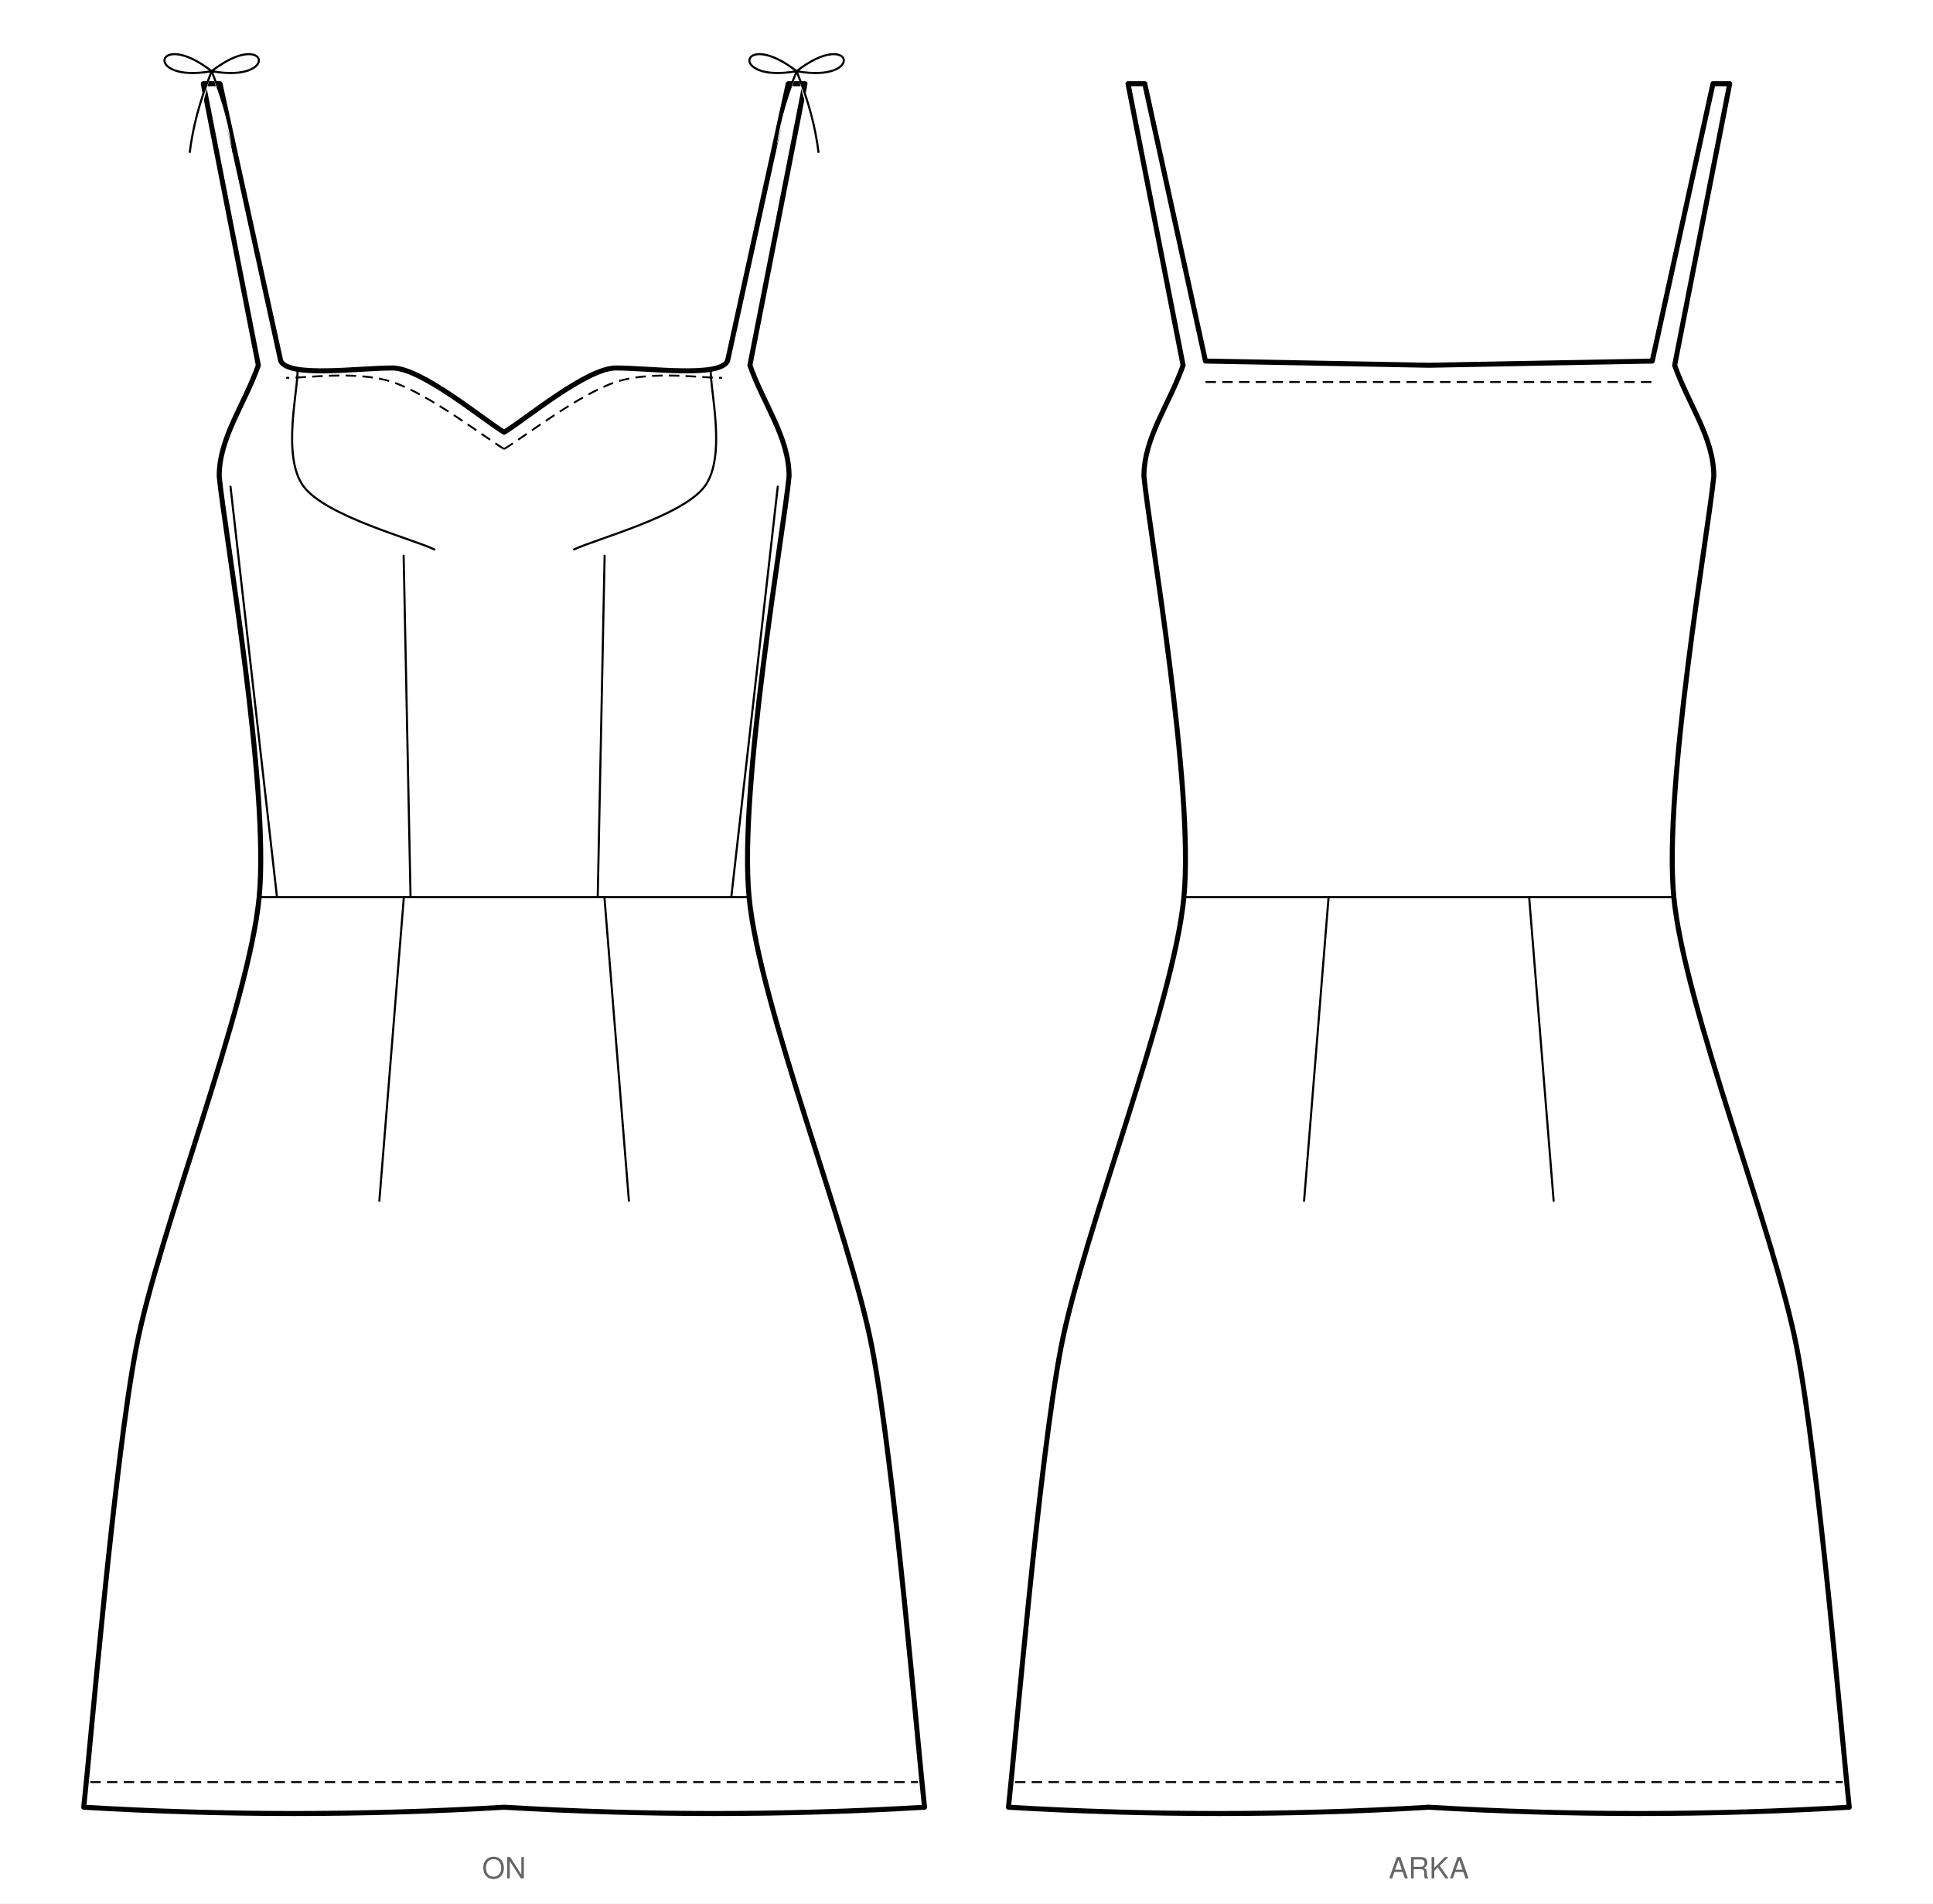
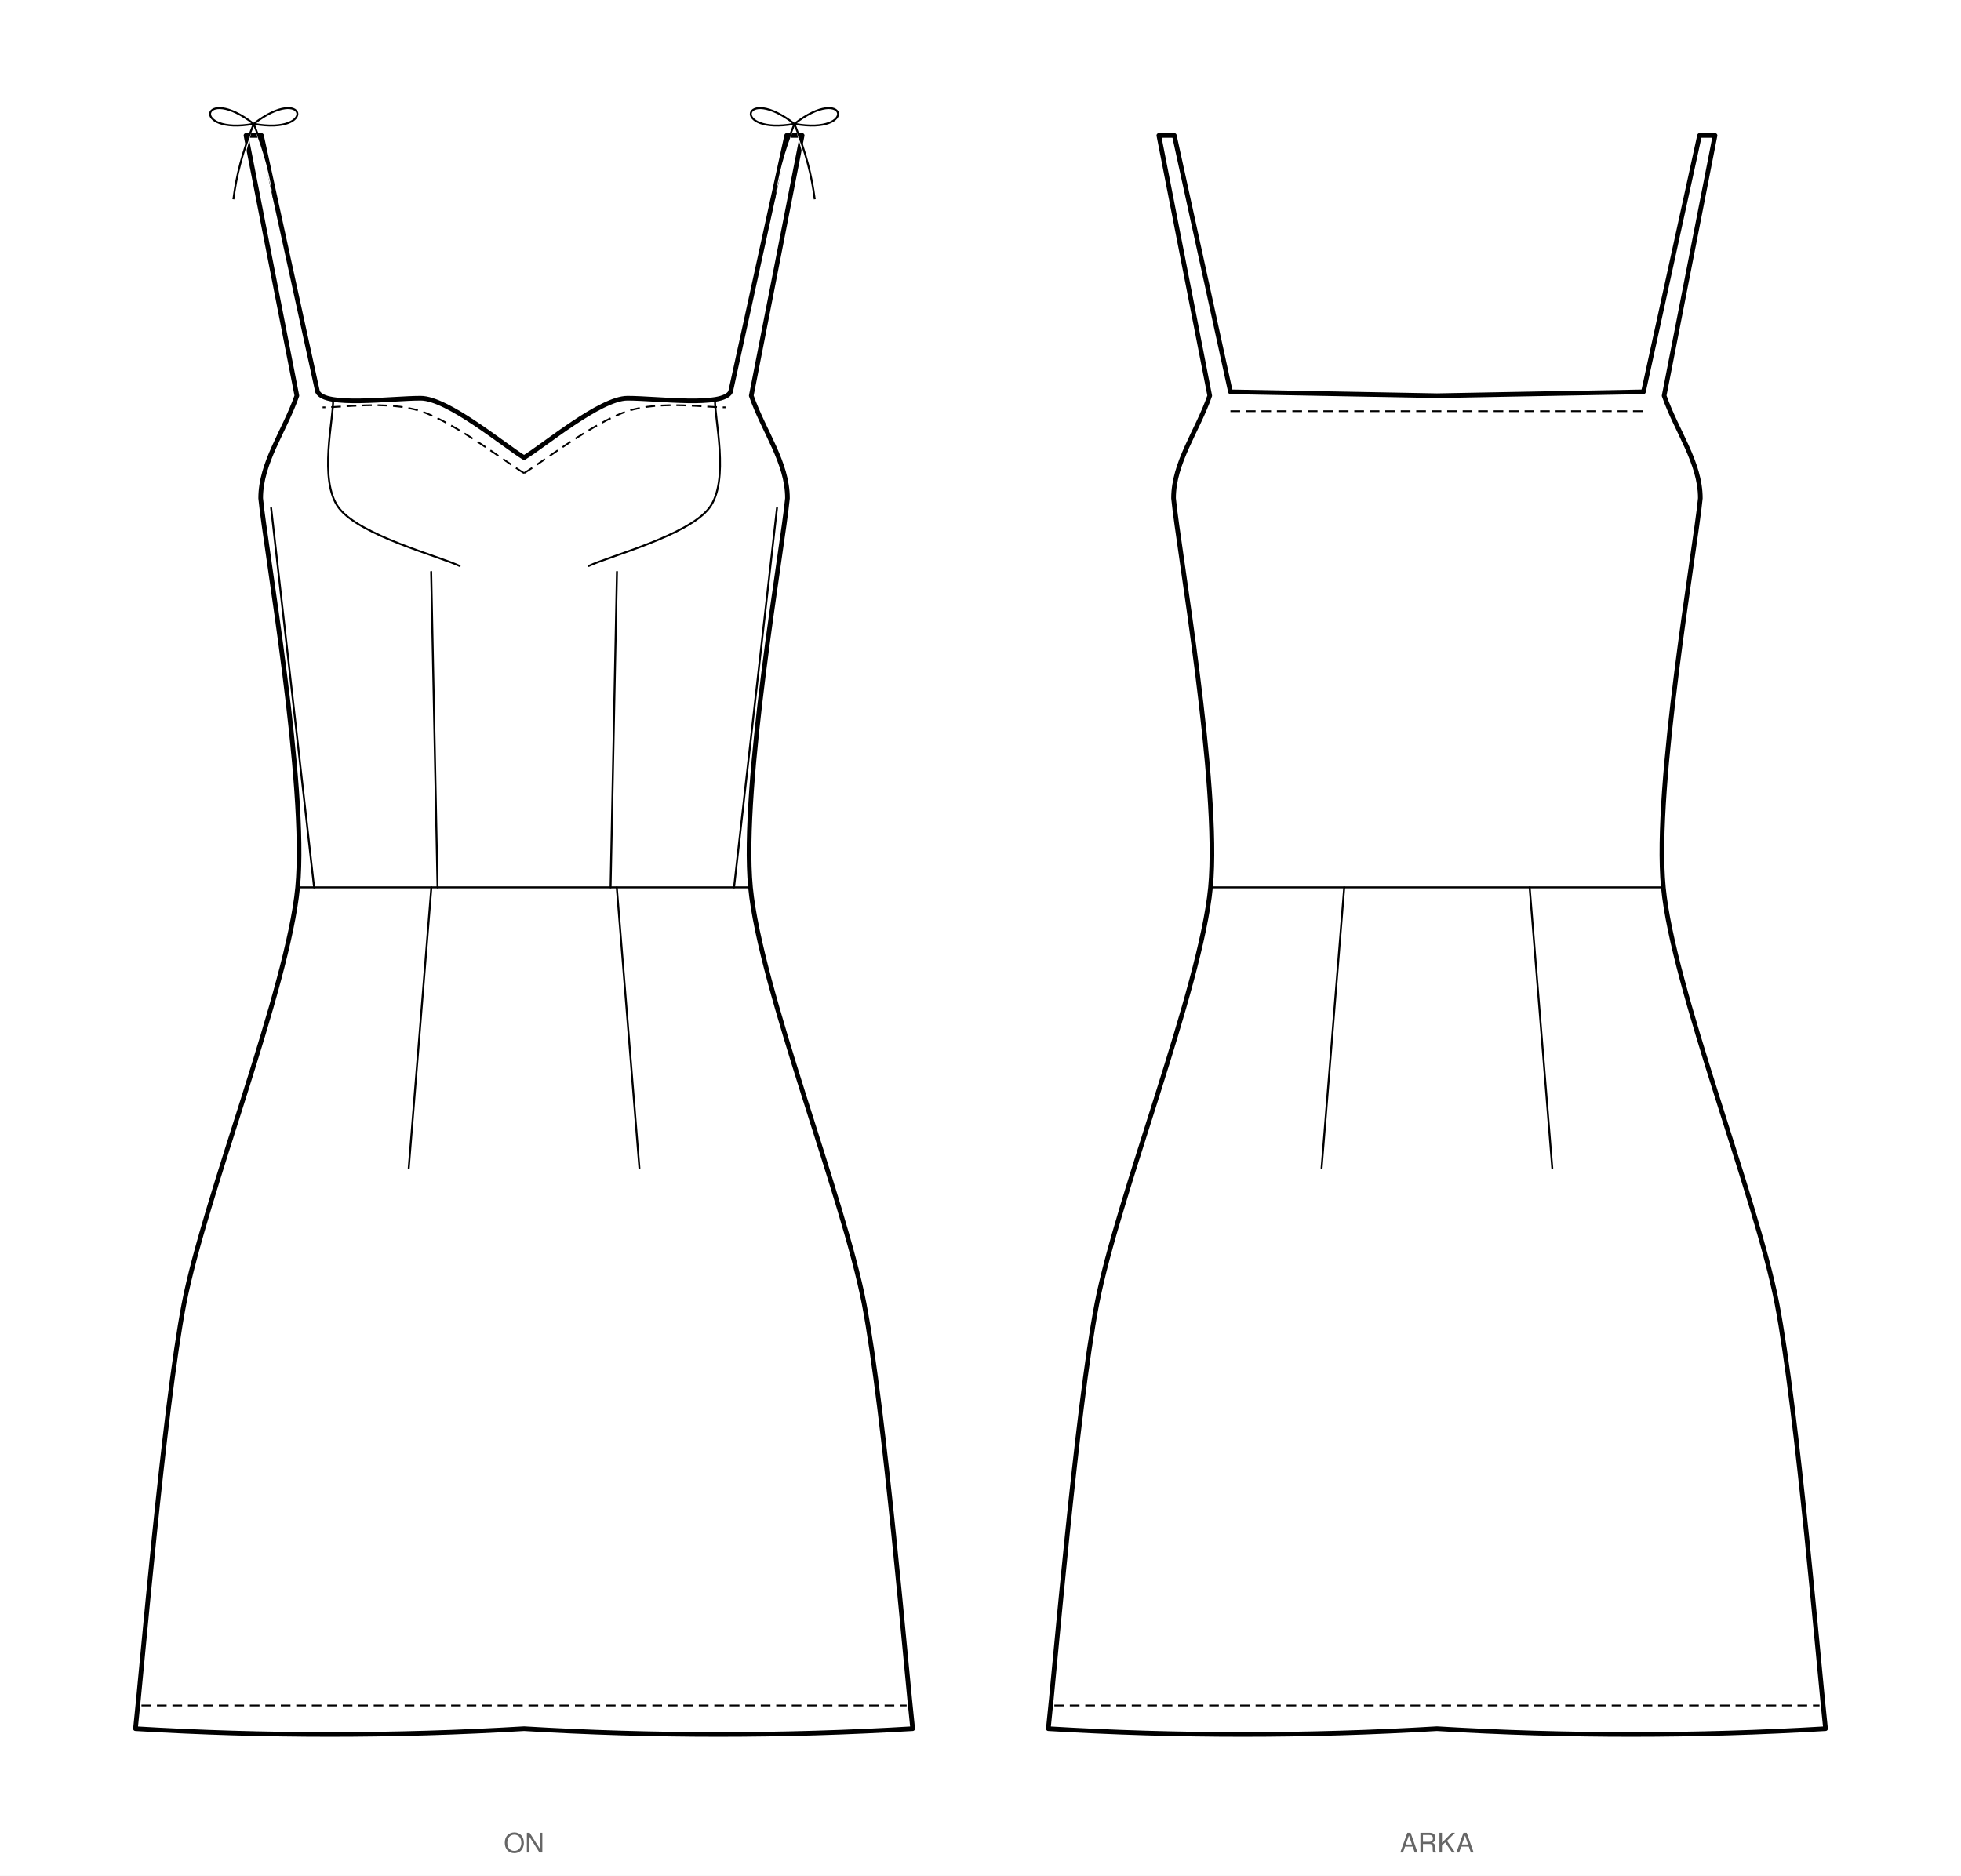
- <svg xmlns="http://www.w3.org/2000/svg" viewBox="0 0 923.3 909.4" width="923.3mm" height="909.4mm" data-siluet="v1" data-kaynak="b92d609740287795b1c5ce243c6b3f2e78d48139268a37d468e39f2cd9cccac9">
-   <rect width="923.3" height="909.4" fill="#fff" />
-   <g transform="translate(240.8 14.2)" data-gorunum="on">
+ <svg xmlns="http://www.w3.org/2000/svg" viewBox="0 0 1013.3 969.4" width="1013.3mm" height="969.4mm" data-siluet="v1" data-kaynak="b92d609740287795b1c5ce243c6b3f2e78d48139268a37d468e39f2cd9cccac9">
+   <rect width="1013.3" height="969.4" fill="#fff" />
+   <g transform="translate(270.8 44.2)" data-gorunum="on">
    <path d="M 0.0 192.3 C 10.0 186.3 39.4 161.6 53.4 161.6 C 69.4 161.6 102.7 166.3 106.7 158.3 L 135.7 25.8 L 143.7 25.8 L 117.4 160.3 C 123.9 178.9 136.1 194.8 136.1 213.3 C 133.7 238.8 112.0 361.7 117.0 414.4 C 122.1 467.1 165.1 574.4 175.7 629.5 C 186.3 684.6 197.7 821.3 200.8 849.2 Q 100.4 855.2 0.0 849.2 Q -100.4 855.2 -200.8 849.2 C -197.7 821.3 -186.3 684.6 -175.7 629.5 C -165.1 574.4 -122.1 467.1 -117.0 414.4 C -112.0 361.7 -133.7 238.8 -136.1 213.3 C -136.1 194.8 -123.9 178.9 -117.4 160.3 L -143.7 25.8 L -135.7 25.8 L -106.7 158.3 C -102.7 166.3 -69.4 161.6 -53.4 161.6 C -39.4 161.6 -10.0 186.3 0.0 192.3 Z" fill="#fff" stroke="#000" stroke-width="2.4" stroke-linejoin="round" />
    <path d="M 139.7 19.8 c -27.0 -21.0 -33.0 6.0 0 0 c 27.0 -21.0 33.0 6.0 0 0 m 0 0 c -6.0 15.0 -9.0 27.0 -10.5 39.0 M 139.7 19.8 c 6.0 15.0 9.0 27.0 10.5 39.0" fill="#fff" stroke="#000" stroke-width="1" />
    <path d="M -139.7 19.8 c -27.0 -21.0 -33.0 6.0 0 0 c 27.0 -21.0 33.0 6.0 0 0 m 0 0 c -6.0 15.0 -9.0 27.0 -10.5 39.0 M -139.7 19.8 c 6.0 15.0 9.0 27.0 10.5 39.0" fill="#fff" stroke="#000" stroke-width="1" />
    <path d="M 0.0 200.3 C 8.9 195.0 36.0 174.0 53.4 168.3 C 70.7 162.6 95.6 166.6 104.1 166.3" fill="none" stroke="#000" stroke-width="0.9" stroke-dasharray="5,3" />
    <path d="M 0.0 200.3 C -8.9 195.0 -36.0 174.0 -53.4 168.3 C -70.7 162.6 -95.6 166.6 -104.1 166.3" fill="none" stroke="#000" stroke-width="0.9" stroke-dasharray="5,3" />
    <path d="M 98.7 162.3 C 98.2 171.6 106.5 204.0 95.7 218.3 C 84.8 232.6 43.7 243.3 33.4 248.3" fill="none" stroke="#000" stroke-width="1" stroke-linecap="round" />
    <path d="M -98.7 162.3 C -98.2 171.6 -106.5 204.0 -95.7 218.3 C -84.8 232.6 -43.7 243.3 -33.3 248.3" fill="none" stroke="#000" stroke-width="1" stroke-linecap="round" />
    <path d="M 48.0 251.3 L 44.7 414.4" fill="none" stroke="#000" stroke-width="1" stroke-linecap="round" />
    <path d="M -48.0 251.3 L -44.7 414.4" fill="none" stroke="#000" stroke-width="1" stroke-linecap="round" />
    <path d="M 130.7 218.3 L 108.5 414.4" fill="none" stroke="#000" stroke-width="1" stroke-linecap="round" />
    <path d="M -130.7 218.3 L -108.5 414.4" fill="none" stroke="#000" stroke-width="1" stroke-linecap="round" />
    <path d="M -117.0 414.4 L 117.0 414.4" fill="none" stroke="#000" stroke-width="1" stroke-linecap="round" />
    <path d="M 47.9 414.4 L 59.6 559.5" fill="none" stroke="#000" stroke-width="1" stroke-linecap="round" />
    <path d="M -47.9 414.4 L -59.6 559.5" fill="none" stroke="#000" stroke-width="1" stroke-linecap="round" />
    <path d="M -197.7 837.2 L 197.7 837.2" fill="none" stroke="#000" stroke-width="0.9" stroke-dasharray="5,3" />
  </g>
-   <text x="240.8" y="897.4" font-family="Helvetica, Arial, sans-serif" font-size="14" text-anchor="middle" fill="#666">ON</text>
-   <g transform="translate(682.5 14.2)" data-gorunum="arka">
+   <text x="270.8" y="957.4" font-family="Helvetica, Arial, sans-serif" font-size="14" text-anchor="middle" fill="#666">ON</text>
+   <g transform="translate(742.5 44.2)" data-gorunum="arka">
    <path d="M 0.0 160.3 L 106.7 158.3 L 135.7 25.8 L 143.7 25.8 L 117.4 160.3 C 123.9 178.9 136.1 194.8 136.1 213.3 C 133.7 238.8 112.0 361.7 117.0 414.4 C 122.1 467.1 165.1 574.4 175.7 629.5 C 186.3 684.6 197.7 821.3 200.8 849.2 Q 100.4 855.2 0.0 849.2 Q -100.4 855.2 -200.8 849.2 C -197.7 821.3 -186.3 684.6 -175.7 629.5 C -165.1 574.4 -122.1 467.1 -117.0 414.4 C -112.0 361.7 -133.7 238.8 -136.1 213.3 C -136.1 194.8 -123.9 178.9 -117.4 160.3 L -143.7 25.8 L -135.7 25.8 L -106.7 158.3 L 0.0 160.3 Z" fill="#fff" stroke="#000" stroke-width="2.4" stroke-linejoin="round" />
    <path d="M -106.7 168.3 L 106.7 168.3" fill="none" stroke="#000" stroke-width="0.9" stroke-dasharray="5,3" />
    <path d="M -117.0 414.4 L 117.0 414.4" fill="none" stroke="#000" stroke-width="1" stroke-linecap="round" />
    <path d="M 47.9 414.4 L 59.6 559.5" fill="none" stroke="#000" stroke-width="1" stroke-linecap="round" />
    <path d="M -47.9 414.4 L -59.6 559.5" fill="none" stroke="#000" stroke-width="1" stroke-linecap="round" />
    <path d="M -197.7 837.2 L 197.7 837.2" fill="none" stroke="#000" stroke-width="0.9" stroke-dasharray="5,3" />
  </g>
-   <text x="682.5" y="897.4" font-family="Helvetica, Arial, sans-serif" font-size="14" text-anchor="middle" fill="#666">ARKA</text>
+   <text x="742.5" y="957.4" font-family="Helvetica, Arial, sans-serif" font-size="14" text-anchor="middle" fill="#666">ARKA</text>
</svg>
